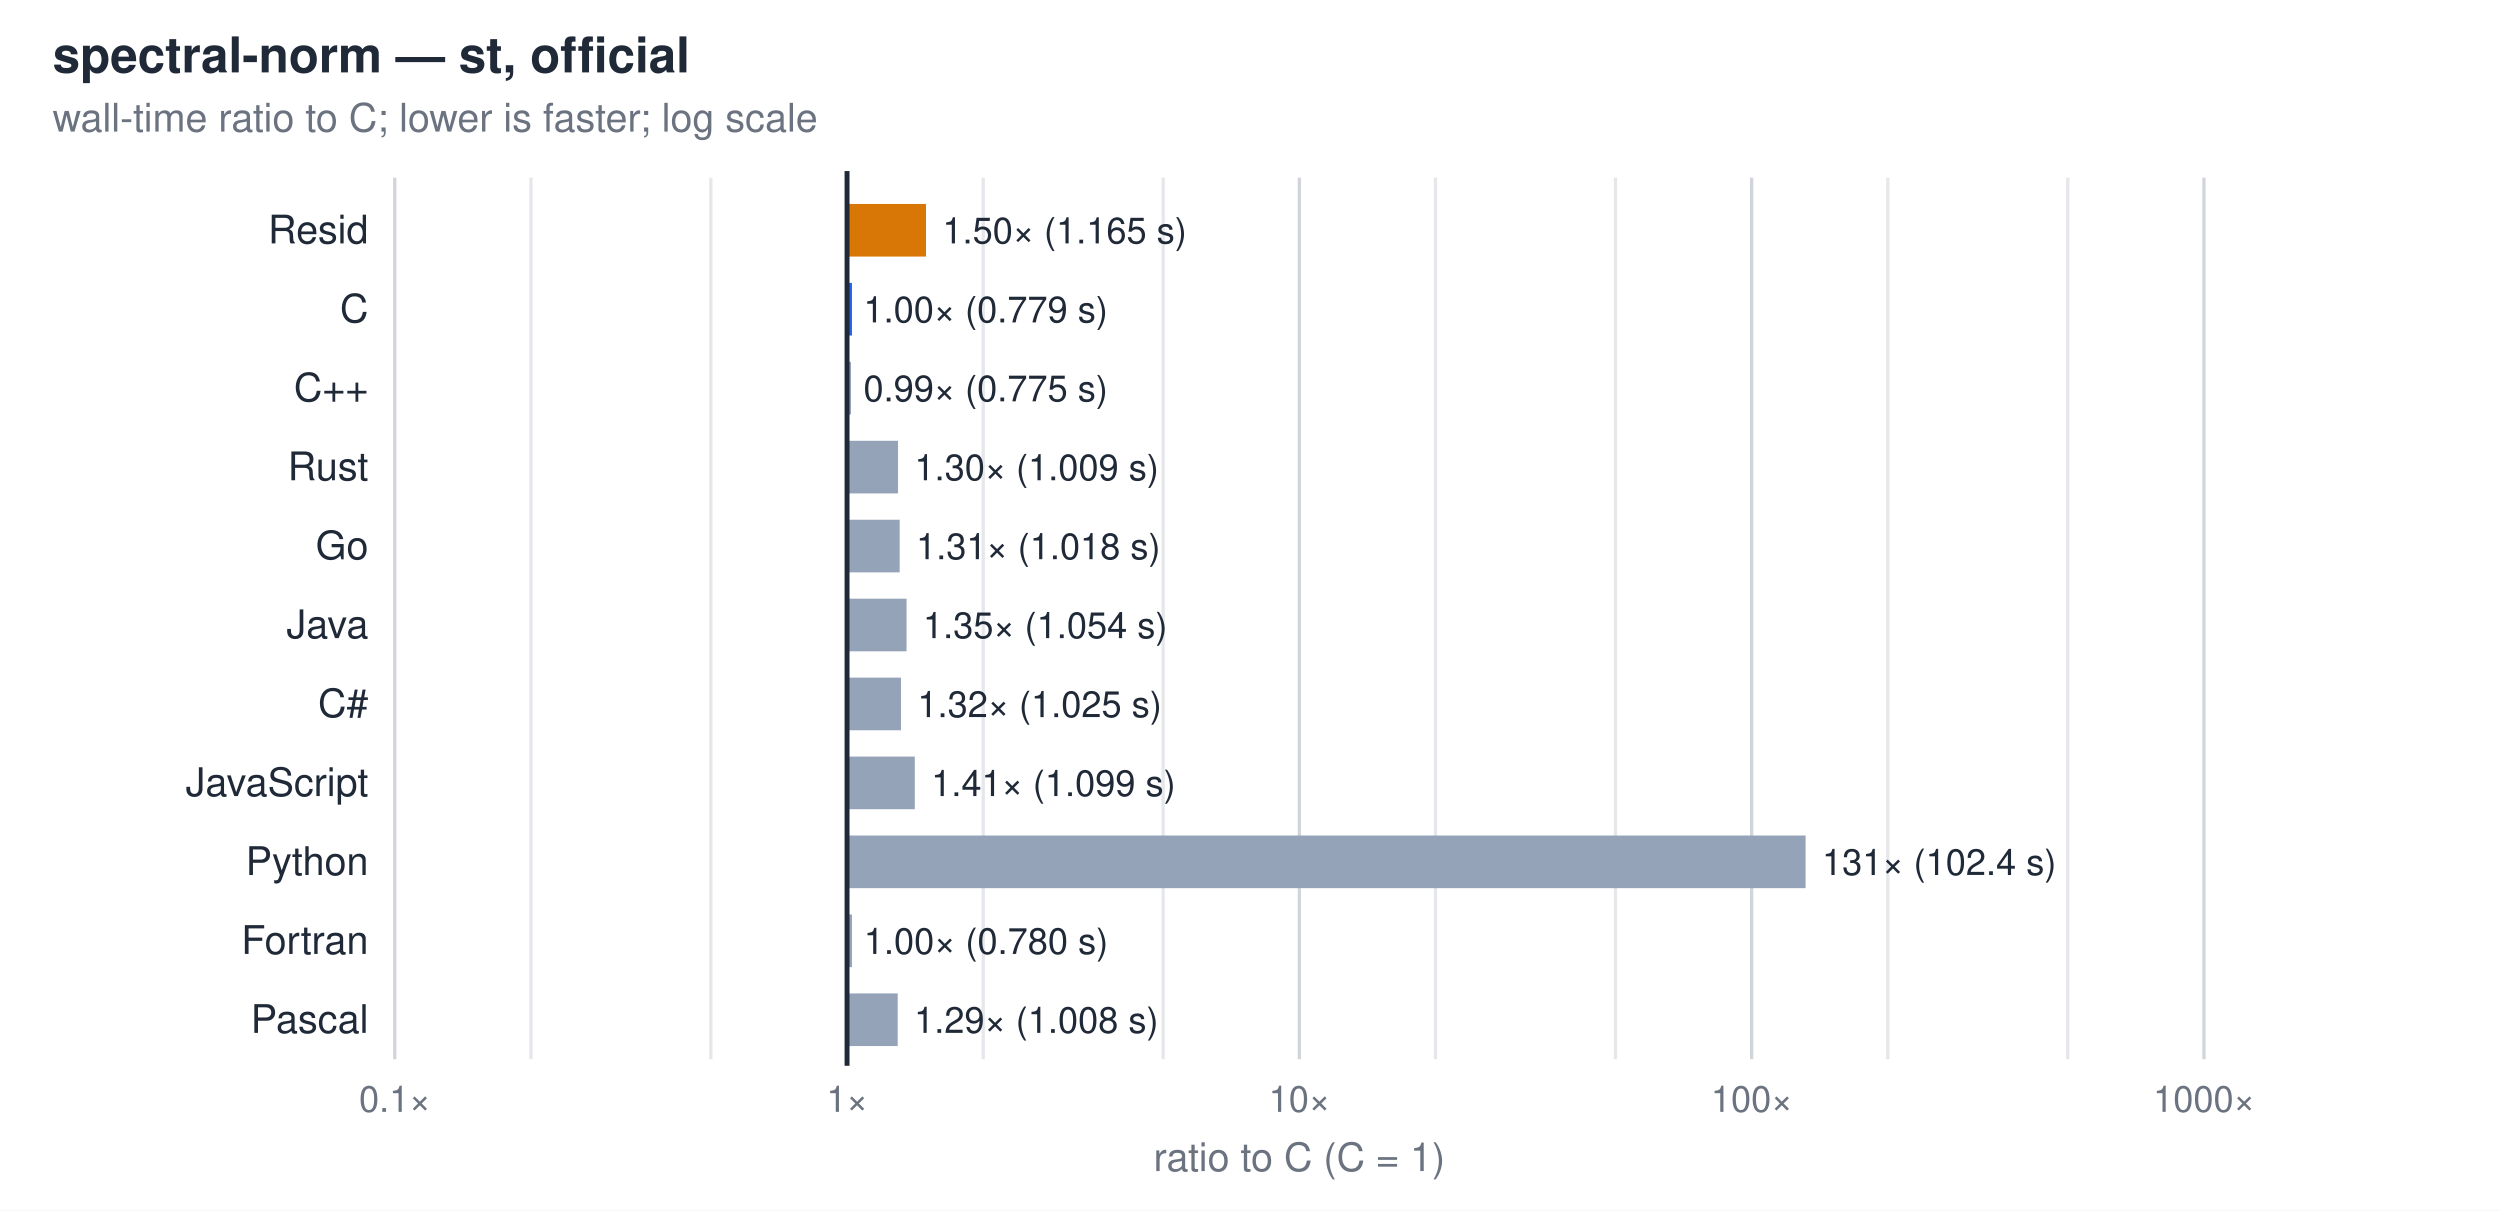
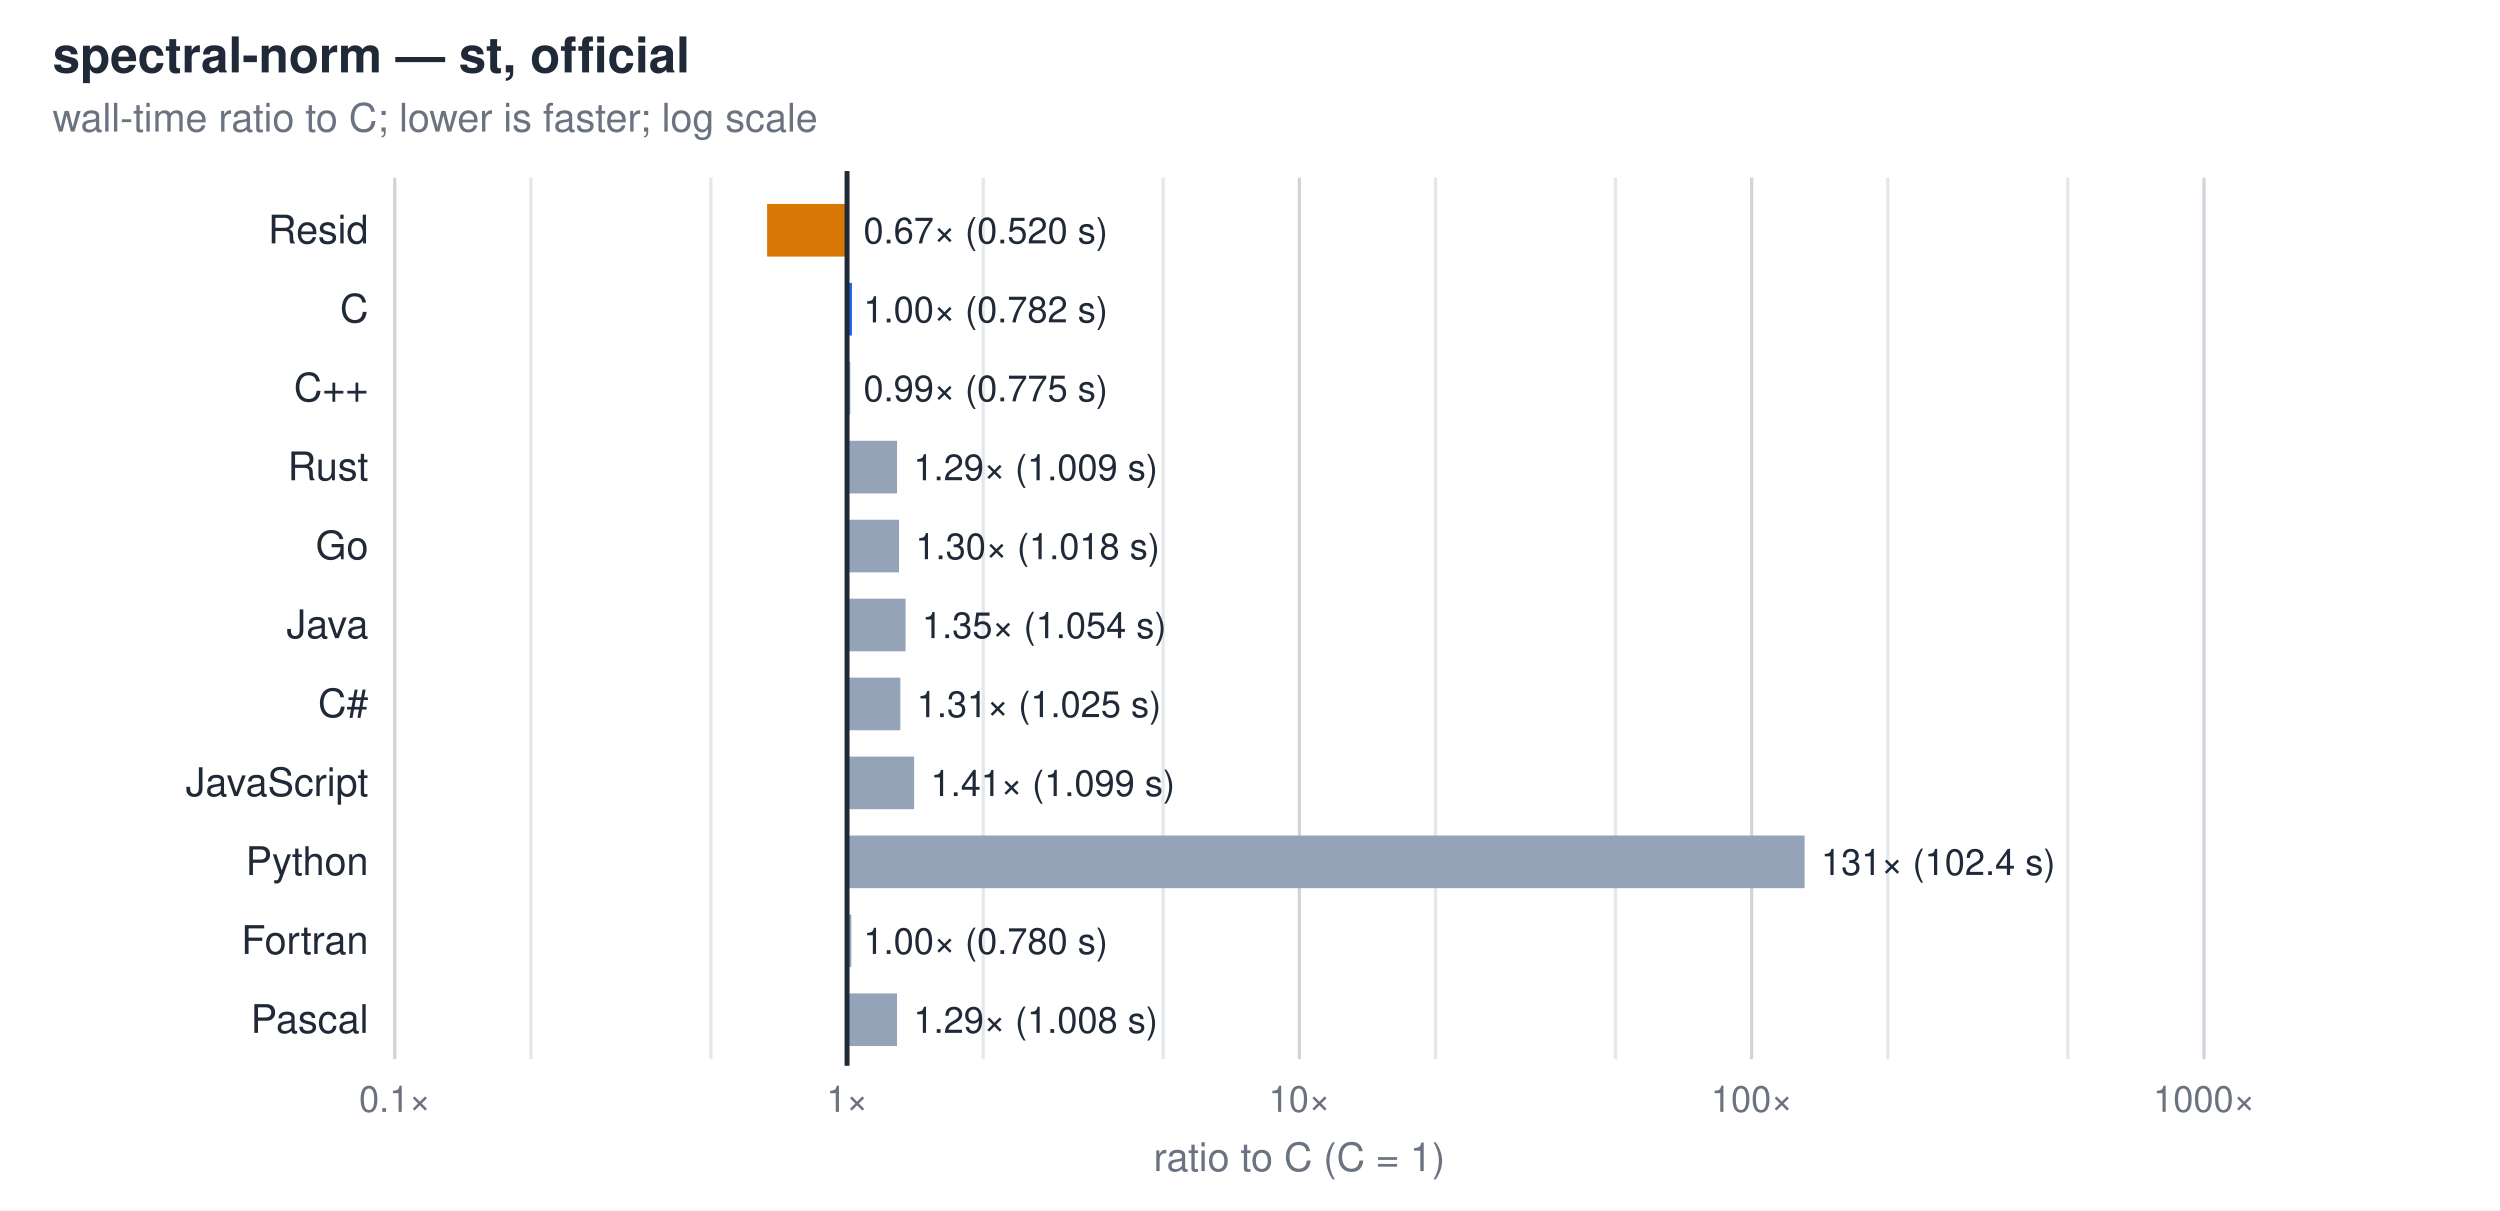
<svg xmlns="http://www.w3.org/2000/svg" width="760" height="368" viewBox="0 0 760 368" font-family="Helvetica, Arial, sans-serif" font-size="12">
  <rect x="0" y="0" width="760" height="368" fill="#ffffff" />
  <text x="16" y="22" font-size="15" font-weight="bold" fill="#1f2937">spectral-norm — st, official</text>
  <text x="16" y="40" fill="#6b7280">wall-time ratio to C; lower is faster; log scale</text>
  <line x1="120.0" y1="54" x2="120.0" y2="322" stroke="#d1d5db" stroke-width="1" />
  <text x="120.0" y="338" text-anchor="middle" fill="#6b7280" font-size="11">0.1×</text>
  <line x1="161.4" y1="54" x2="161.4" y2="322" stroke="#e5e7eb" stroke-width="1" />
  <line x1="216.1" y1="54" x2="216.1" y2="322" stroke="#e5e7eb" stroke-width="1" />
  <line x1="257.5" y1="54" x2="257.5" y2="322" stroke="#d1d5db" stroke-width="1" />
  <text x="257.5" y="338" text-anchor="middle" fill="#6b7280" font-size="11">1×</text>
  <line x1="298.9" y1="54" x2="298.9" y2="322" stroke="#e5e7eb" stroke-width="1" />
  <line x1="353.6" y1="54" x2="353.6" y2="322" stroke="#e5e7eb" stroke-width="1" />
  <line x1="395.0" y1="54" x2="395.0" y2="322" stroke="#d1d5db" stroke-width="1" />
  <text x="395.0" y="338" text-anchor="middle" fill="#6b7280" font-size="11">10×</text>
  <line x1="436.4" y1="54" x2="436.4" y2="322" stroke="#e5e7eb" stroke-width="1" />
  <line x1="491.1" y1="54" x2="491.1" y2="322" stroke="#e5e7eb" stroke-width="1" />
  <line x1="532.5" y1="54" x2="532.5" y2="322" stroke="#d1d5db" stroke-width="1" />
  <text x="532.5" y="338" text-anchor="middle" fill="#6b7280" font-size="11">100×</text>
  <line x1="573.9" y1="54" x2="573.9" y2="322" stroke="#e5e7eb" stroke-width="1" />
  <line x1="628.6" y1="54" x2="628.6" y2="322" stroke="#e5e7eb" stroke-width="1" />
  <line x1="670.0" y1="54" x2="670.0" y2="322" stroke="#d1d5db" stroke-width="1" />
  <text x="670.0" y="338" text-anchor="middle" fill="#6b7280" font-size="11">1000×</text>
  <text x="112" y="74.0" text-anchor="end" fill="#1f2937">Resid</text>
-   <rect x="257.5" y="62" width="24.0" height="16" fill="#d97706" />
-   <text x="286.5" y="74.0" fill="#1f2937" font-size="11">1.50×  (1.165 s)</text>
+   <rect x="233.2" y="62" width="24.3" height="16" fill="#d97706" />
+   <text x="262.5" y="74.0" fill="#1f2937" font-size="11">0.67×  (0.520 s)</text>
  <text x="112" y="98.0" text-anchor="end" fill="#1f2937">C</text>
  <rect x="257.5" y="86" width="1.5" height="16" fill="#2563eb" />
-   <text x="262.5" y="98.0" fill="#1f2937" font-size="11">1.00×  (0.779 s)</text>
+   <text x="262.5" y="98.0" fill="#1f2937" font-size="11">1.00×  (0.782 s)</text>
  <text x="112" y="122.0" text-anchor="end" fill="#1f2937">C++</text>
-   <rect x="257.2" y="110" width="1.5" height="16" fill="#94a3b8" />
+   <rect x="257.0" y="110" width="1.5" height="16" fill="#94a3b8" />
  <text x="262.5" y="122.0" fill="#1f2937" font-size="11">0.99×  (0.775 s)</text>
  <text x="112" y="146.0" text-anchor="end" fill="#1f2937">Rust</text>
-   <rect x="257.5" y="134" width="15.5" height="16" fill="#94a3b8" />
-   <text x="278.0" y="146.0" fill="#1f2937" font-size="11">1.30×  (1.009 s)</text>
+   <rect x="257.5" y="134" width="15.2" height="16" fill="#94a3b8" />
+   <text x="277.7" y="146.0" fill="#1f2937" font-size="11">1.29×  (1.009 s)</text>
  <text x="112" y="170.0" text-anchor="end" fill="#1f2937">Go</text>
-   <rect x="257.5" y="158" width="16.0" height="16" fill="#94a3b8" />
-   <text x="278.5" y="170.0" fill="#1f2937" font-size="11">1.31×  (1.018 s)</text>
+   <rect x="257.5" y="158" width="15.8" height="16" fill="#94a3b8" />
+   <text x="278.3" y="170.0" fill="#1f2937" font-size="11">1.30×  (1.018 s)</text>
  <text x="112" y="194.0" text-anchor="end" fill="#1f2937">Java</text>
-   <rect x="257.5" y="182" width="18.1" height="16" fill="#94a3b8" />
-   <text x="280.6" y="194.0" fill="#1f2937" font-size="11">1.35×  (1.054 s)</text>
+   <rect x="257.5" y="182" width="17.8" height="16" fill="#94a3b8" />
+   <text x="280.3" y="194.0" fill="#1f2937" font-size="11">1.35×  (1.054 s)</text>
  <text x="112" y="218.0" text-anchor="end" fill="#1f2937">C#</text>
-   <rect x="257.5" y="206" width="16.4" height="16" fill="#94a3b8" />
-   <text x="278.9" y="218.0" fill="#1f2937" font-size="11">1.32×  (1.025 s)</text>
+   <rect x="257.5" y="206" width="16.2" height="16" fill="#94a3b8" />
+   <text x="278.7" y="218.0" fill="#1f2937" font-size="11">1.31×  (1.025 s)</text>
  <text x="112" y="242.0" text-anchor="end" fill="#1f2937">JavaScript</text>
-   <rect x="257.5" y="230" width="20.6" height="16" fill="#94a3b8" />
-   <text x="283.1" y="242.0" fill="#1f2937" font-size="11">1.41×  (1.099 s)</text>
+   <rect x="257.5" y="230" width="20.4" height="16" fill="#94a3b8" />
+   <text x="282.9" y="242.0" fill="#1f2937" font-size="11">1.41×  (1.099 s)</text>
  <text x="112" y="266.0" text-anchor="end" fill="#1f2937">Python</text>
-   <rect x="257.5" y="254" width="291.4" height="16" fill="#94a3b8" />
-   <text x="553.9" y="266.0" fill="#1f2937" font-size="11">131×  (102.4 s)</text>
+   <rect x="257.5" y="254" width="291.1" height="16" fill="#94a3b8" />
+   <text x="553.6" y="266.0" fill="#1f2937" font-size="11">131×  (102.4 s)</text>
  <text x="112" y="290.0" text-anchor="end" fill="#1f2937">Fortran</text>
-   <rect x="257.5" y="278" width="1.5" height="16" fill="#94a3b8" />
-   <text x="262.6" y="290.0" fill="#1f2937" font-size="11">1.00×  (0.780 s)</text>
+   <rect x="257.3" y="278" width="1.5" height="16" fill="#94a3b8" />
+   <text x="262.5" y="290.0" fill="#1f2937" font-size="11">1.00×  (0.780 s)</text>
  <text x="112" y="314.0" text-anchor="end" fill="#1f2937">Pascal</text>
-   <rect x="257.5" y="302" width="15.4" height="16" fill="#94a3b8" />
-   <text x="277.9" y="314.0" fill="#1f2937" font-size="11">1.29×  (1.008 s)</text>
+   <rect x="257.5" y="302" width="15.2" height="16" fill="#94a3b8" />
+   <text x="277.7" y="314.0" fill="#1f2937" font-size="11">1.29×  (1.008 s)</text>
  <line x1="257.5" y1="52" x2="257.5" y2="324" stroke="#1f2937" stroke-width="1.5" />
  <text x="395.0" y="356" text-anchor="middle" fill="#6b7280">ratio to C (C = 1)</text>
</svg>
